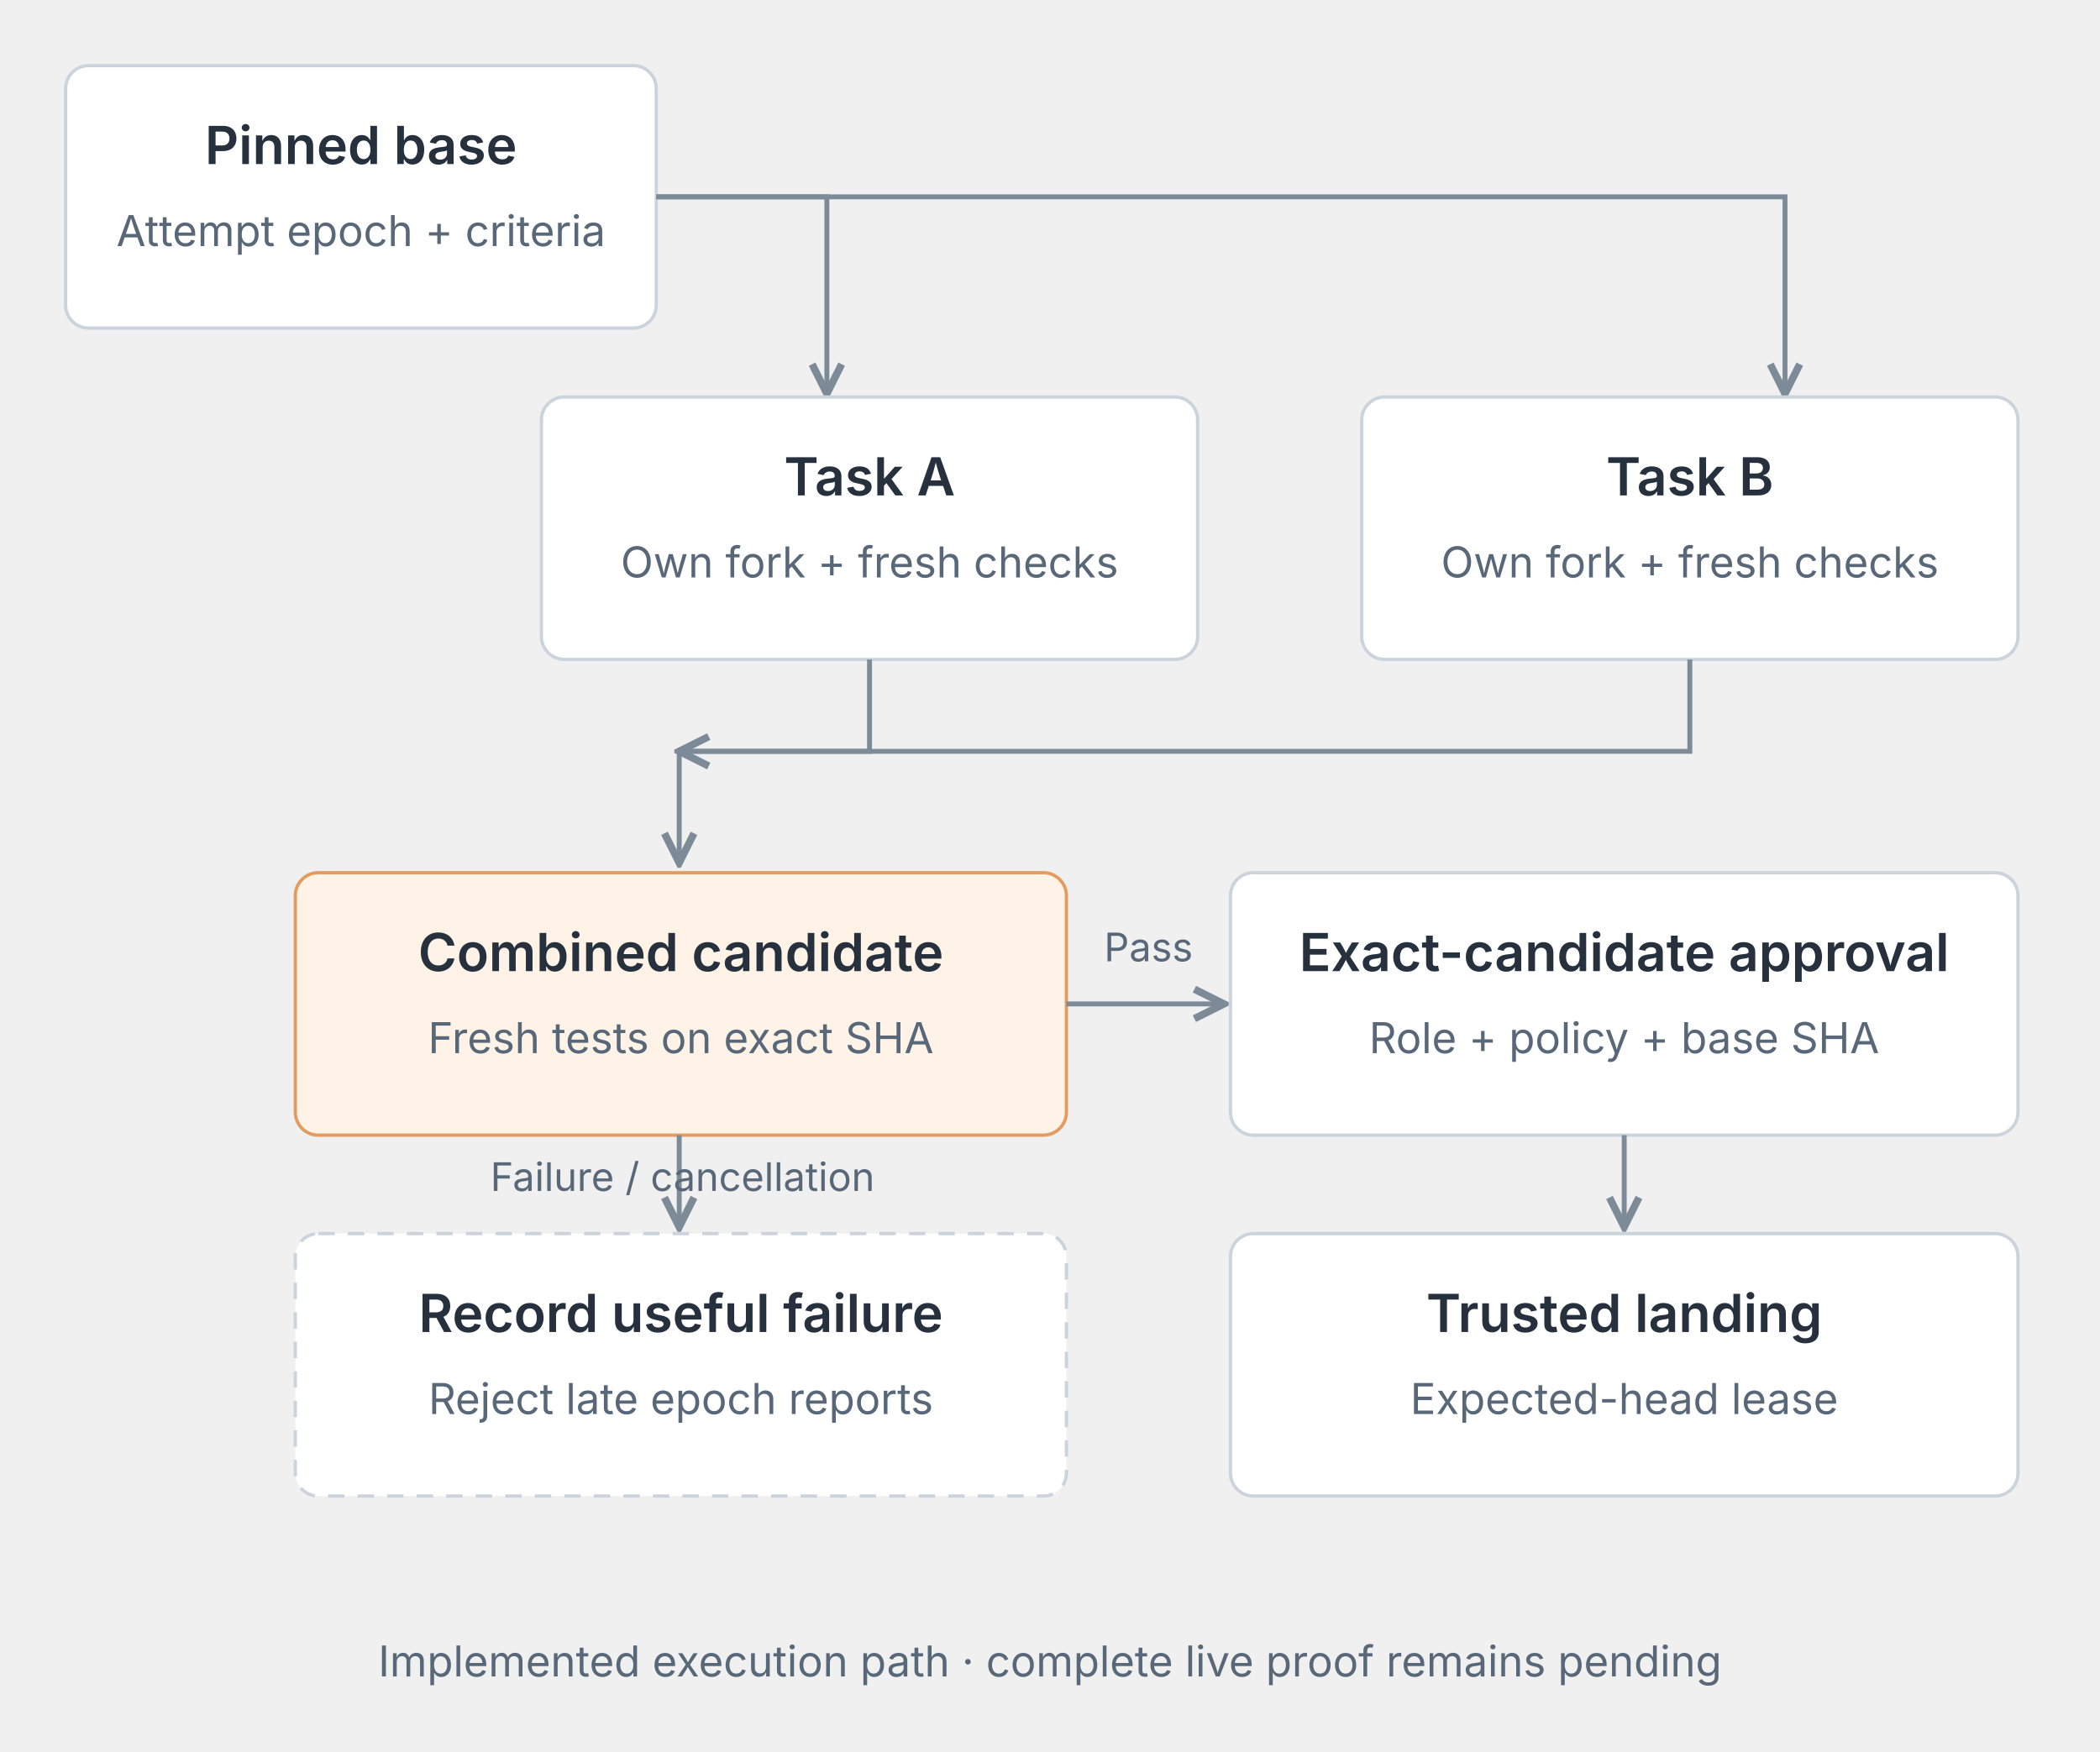
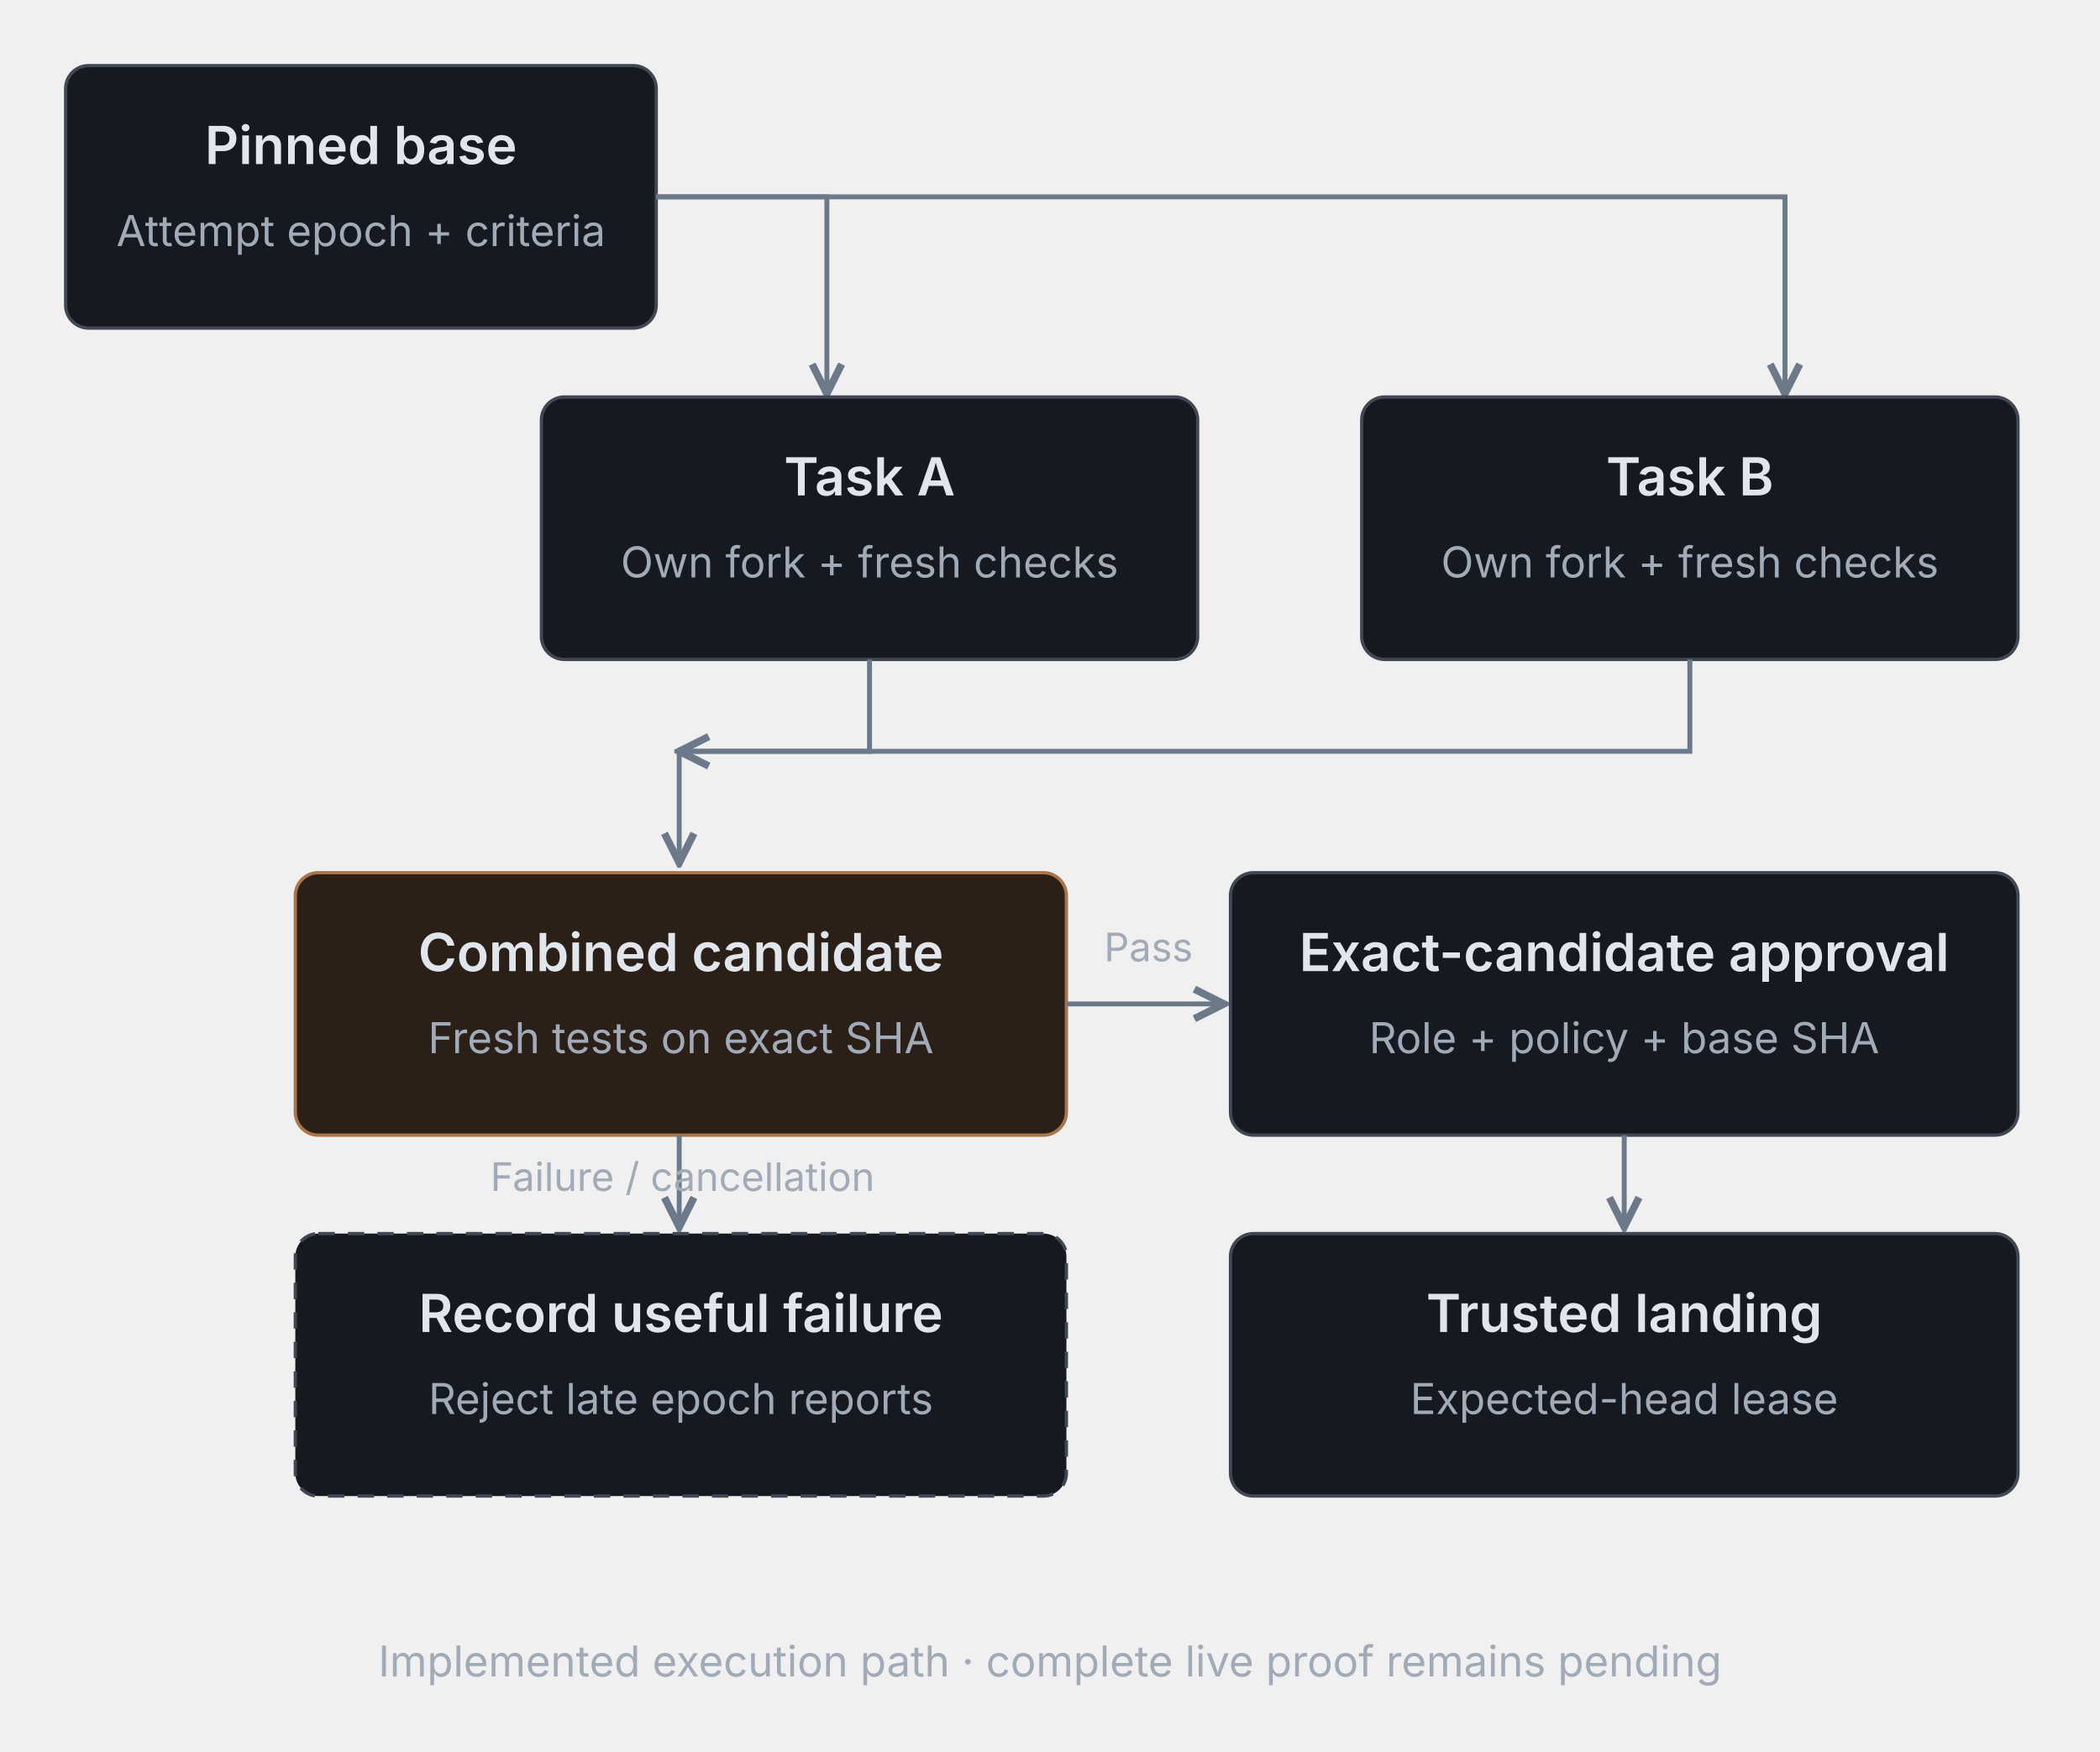
<svg xmlns="http://www.w3.org/2000/svg" viewBox="0 0 640 534" fill="none" role="img" aria-labelledby="title desc">
  <defs>
    <marker id="arrow" markerWidth="8" markerHeight="8" refX="7" refY="4" orient="auto">
-       <path d="m1 1 6 3-6 3" stroke="#7d8b99" stroke-width="1.5" />
+       <path d="m1 1 6 3-6 3" stroke="#6b798b" stroke-width="1.5" />
    </marker>
  </defs>
  <g font-family="Inter,Arial,sans-serif" text-anchor="middle">
-     <rect x="20" y="20" width="180" height="80" rx="7" fill="#fff" stroke="#cbd3dc" />
-     <text x="110.0" y="50" font-size="16" font-weight="600" fill="#26313d">Pinned base</text>
-     <text x="110.0" y="75" font-size="13" fill="#596878">Attempt epoch + criteria</text>
-     <path d="M200 60h52v60" stroke="#7d8b99" stroke-width="1.5" marker-end="url(#arrow)" />
-     <path d="M200 60h344v60" stroke="#7d8b99" stroke-width="1.5" marker-end="url(#arrow)" />
-     <rect x="165" y="121" width="200" height="80" rx="7" fill="#fff" stroke="#cbd3dc" />
-     <text x="265.0" y="151" font-size="16" font-weight="600" fill="#26313d">Task A</text>
-     <text x="265.0" y="176" font-size="13" fill="#596878">Own fork + fresh checks</text>
-     <rect x="415" y="121" width="200" height="80" rx="7" fill="#fff" stroke="#cbd3dc" />
-     <text x="515.0" y="151" font-size="16" font-weight="600" fill="#26313d">Task B</text>
-     <text x="515.0" y="176" font-size="13" fill="#596878">Own fork + fresh checks</text>
-     <path d="M265 201v28h-58v34" stroke="#7d8b99" stroke-width="1.5" marker-end="url(#arrow)" />
-     <path d="M515 201v28H207" stroke="#7d8b99" stroke-width="1.5" marker-end="url(#arrow)" />
-     <rect x="90" y="266" width="235" height="80" rx="7" fill="#fff3e8" stroke="#e39c60" />
-     <text x="207.5" y="296" font-size="16" font-weight="600" fill="#26313d">Combined candidate</text>
-     <text x="207.5" y="321" font-size="13" fill="#596878">Fresh tests on exact SHA</text>
-     <path d="M325 306h48" stroke="#7d8b99" stroke-width="1.5" marker-end="url(#arrow)" />
-     <text x="350" y="293" font-size="12" fill="#596878">Pass</text>
-     <rect x="375" y="266" width="240" height="80" rx="7" fill="#fff" stroke="#cbd3dc" />
-     <text x="495.0" y="296" font-size="16" font-weight="600" fill="#26313d">Exact-candidate approval</text>
-     <text x="495.0" y="321" font-size="13" fill="#596878">Role + policy + base SHA</text>
-     <path d="M495 346v28" stroke="#7d8b99" stroke-width="1.5" marker-end="url(#arrow)" />
-     <rect x="375" y="376" width="240" height="80" rx="7" fill="#fff" stroke="#cbd3dc" />
-     <text x="495.0" y="406" font-size="16" font-weight="600" fill="#26313d">Trusted landing</text>
-     <text x="495.0" y="431" font-size="13" fill="#596878">Expected-head lease</text>
-     <path d="M207 346v28" stroke="#7d8b99" stroke-width="1.5" marker-end="url(#arrow)" />
-     <text x="208" y="363" font-size="12" fill="#596878">Failure / cancellation</text>
-     <rect x="90" y="376" width="235" height="80" rx="7" fill="#fff" stroke="#cbd3dc" stroke-dasharray="5 4" />
-     <text x="207.5" y="406" font-size="16" font-weight="600" fill="#26313d">Record useful failure</text>
-     <text x="207.5" y="431" font-size="13" fill="#596878">Reject late epoch reports</text>
-     <text x="320" y="511" font-size="13" fill="#596878">Implemented execution path · complete live proof remains pending</text>
+     <rect x="20" y="20" width="180" height="80" rx="7" fill="#161a20" stroke="#414854" />
+     <text x="110.0" y="50" font-size="16" font-weight="600" fill="#e1e5ec">Pinned base</text>
+     <text x="110.0" y="75" font-size="13" fill="#a1aab7">Attempt epoch + criteria</text>
+     <path d="M200 60h52v60" stroke="#6b798b" stroke-width="1.5" marker-end="url(#arrow)" />
+     <path d="M200 60h344v60" stroke="#6b798b" stroke-width="1.5" marker-end="url(#arrow)" />
+     <rect x="165" y="121" width="200" height="80" rx="7" fill="#161a20" stroke="#414854" />
+     <text x="265.0" y="151" font-size="16" font-weight="600" fill="#e1e5ec">Task A</text>
+     <text x="265.0" y="176" font-size="13" fill="#a1aab7">Own fork + fresh checks</text>
+     <rect x="415" y="121" width="200" height="80" rx="7" fill="#161a20" stroke="#414854" />
+     <text x="515.0" y="151" font-size="16" font-weight="600" fill="#e1e5ec">Task B</text>
+     <text x="515.0" y="176" font-size="13" fill="#a1aab7">Own fork + fresh checks</text>
+     <path d="M265 201v28h-58v34" stroke="#6b798b" stroke-width="1.5" marker-end="url(#arrow)" />
+     <path d="M515 201v28H207" stroke="#6b798b" stroke-width="1.5" marker-end="url(#arrow)" />
+     <rect x="90" y="266" width="235" height="80" rx="7" fill="#2a2018" stroke="#aa754b" />
+     <text x="207.5" y="296" font-size="16" font-weight="600" fill="#e1e5ec">Combined candidate</text>
+     <text x="207.5" y="321" font-size="13" fill="#a1aab7">Fresh tests on exact SHA</text>
+     <path d="M325 306h48" stroke="#6b798b" stroke-width="1.5" marker-end="url(#arrow)" />
+     <text x="350" y="293" font-size="12" fill="#a1aab7">Pass</text>
+     <rect x="375" y="266" width="240" height="80" rx="7" fill="#161a20" stroke="#414854" />
+     <text x="495.0" y="296" font-size="16" font-weight="600" fill="#e1e5ec">Exact-candidate approval</text>
+     <text x="495.0" y="321" font-size="13" fill="#a1aab7">Role + policy + base SHA</text>
+     <path d="M495 346v28" stroke="#6b798b" stroke-width="1.5" marker-end="url(#arrow)" />
+     <rect x="375" y="376" width="240" height="80" rx="7" fill="#161a20" stroke="#414854" />
+     <text x="495.0" y="406" font-size="16" font-weight="600" fill="#e1e5ec">Trusted landing</text>
+     <text x="495.0" y="431" font-size="13" fill="#a1aab7">Expected-head lease</text>
+     <path d="M207 346v28" stroke="#6b798b" stroke-width="1.5" marker-end="url(#arrow)" />
+     <text x="208" y="363" font-size="12" fill="#a1aab7">Failure / cancellation</text>
+     <rect x="90" y="376" width="235" height="80" rx="7" fill="#161a20" stroke="#414854" stroke-dasharray="5 4" />
+     <text x="207.5" y="406" font-size="16" font-weight="600" fill="#e1e5ec">Record useful failure</text>
+     <text x="207.5" y="431" font-size="13" fill="#a1aab7">Reject late epoch reports</text>
+     <text x="320" y="511" font-size="13" fill="#a1aab7">Implemented execution path · complete live proof remains pending</text>
  </g>
</svg>
